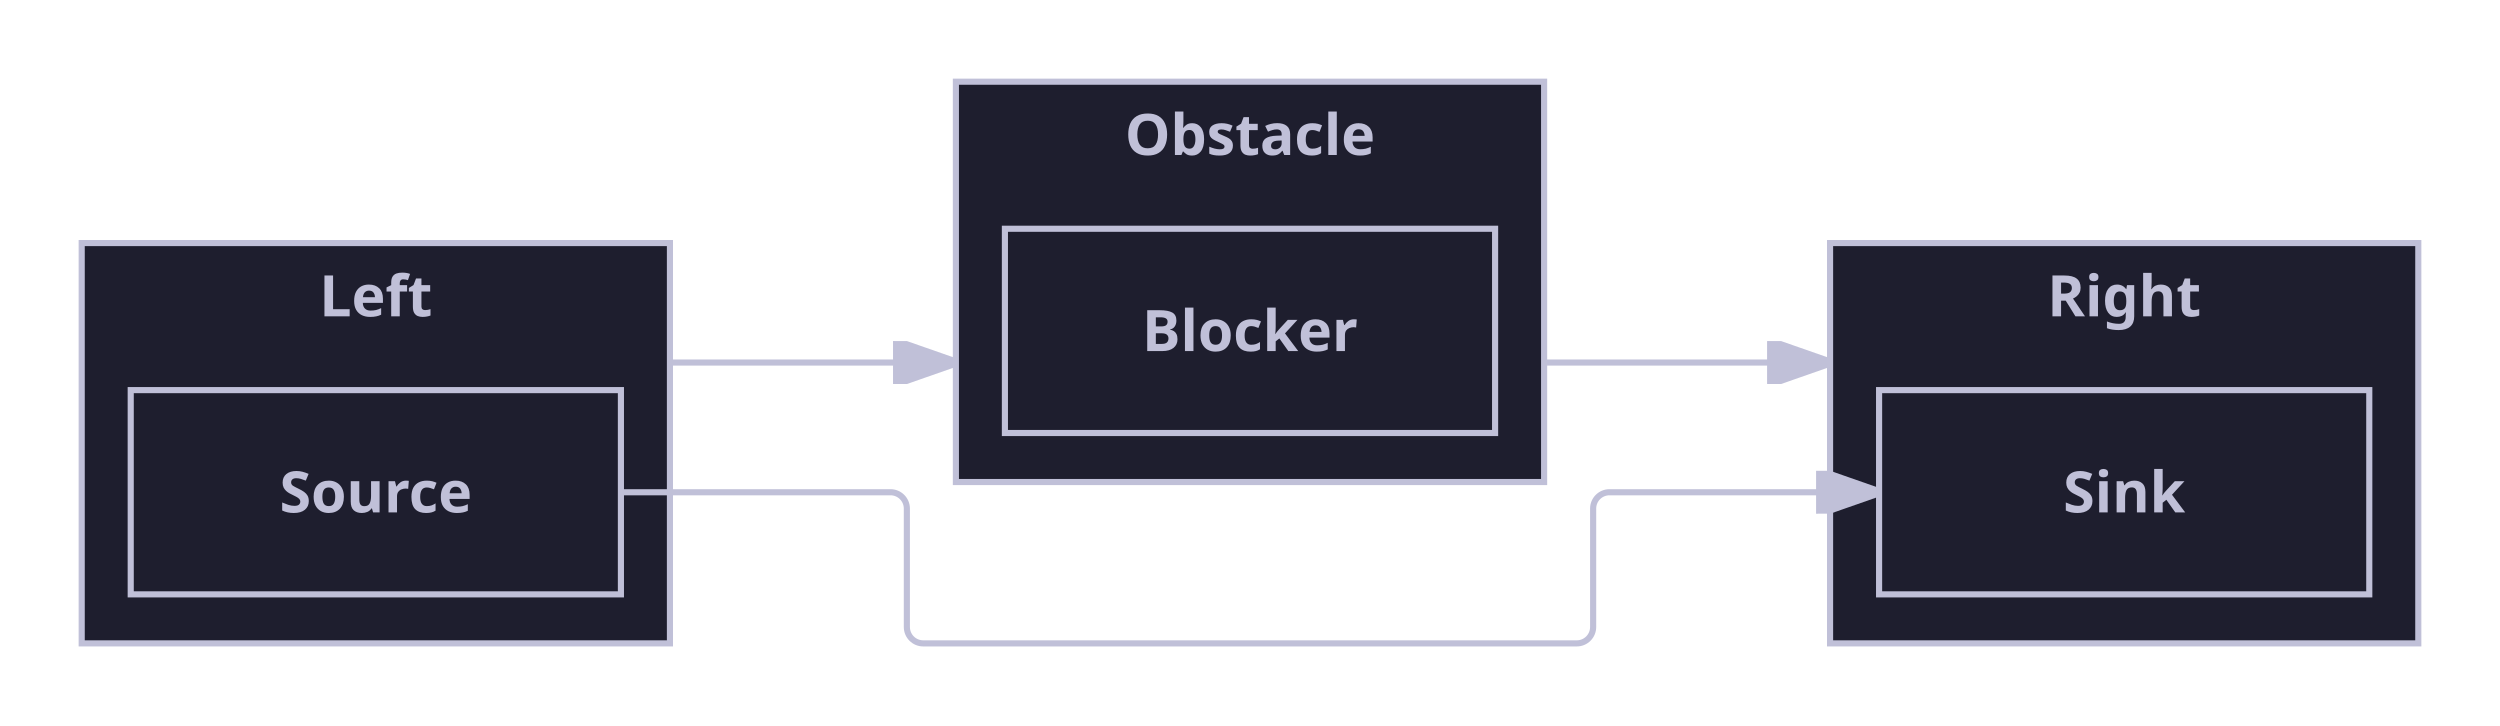
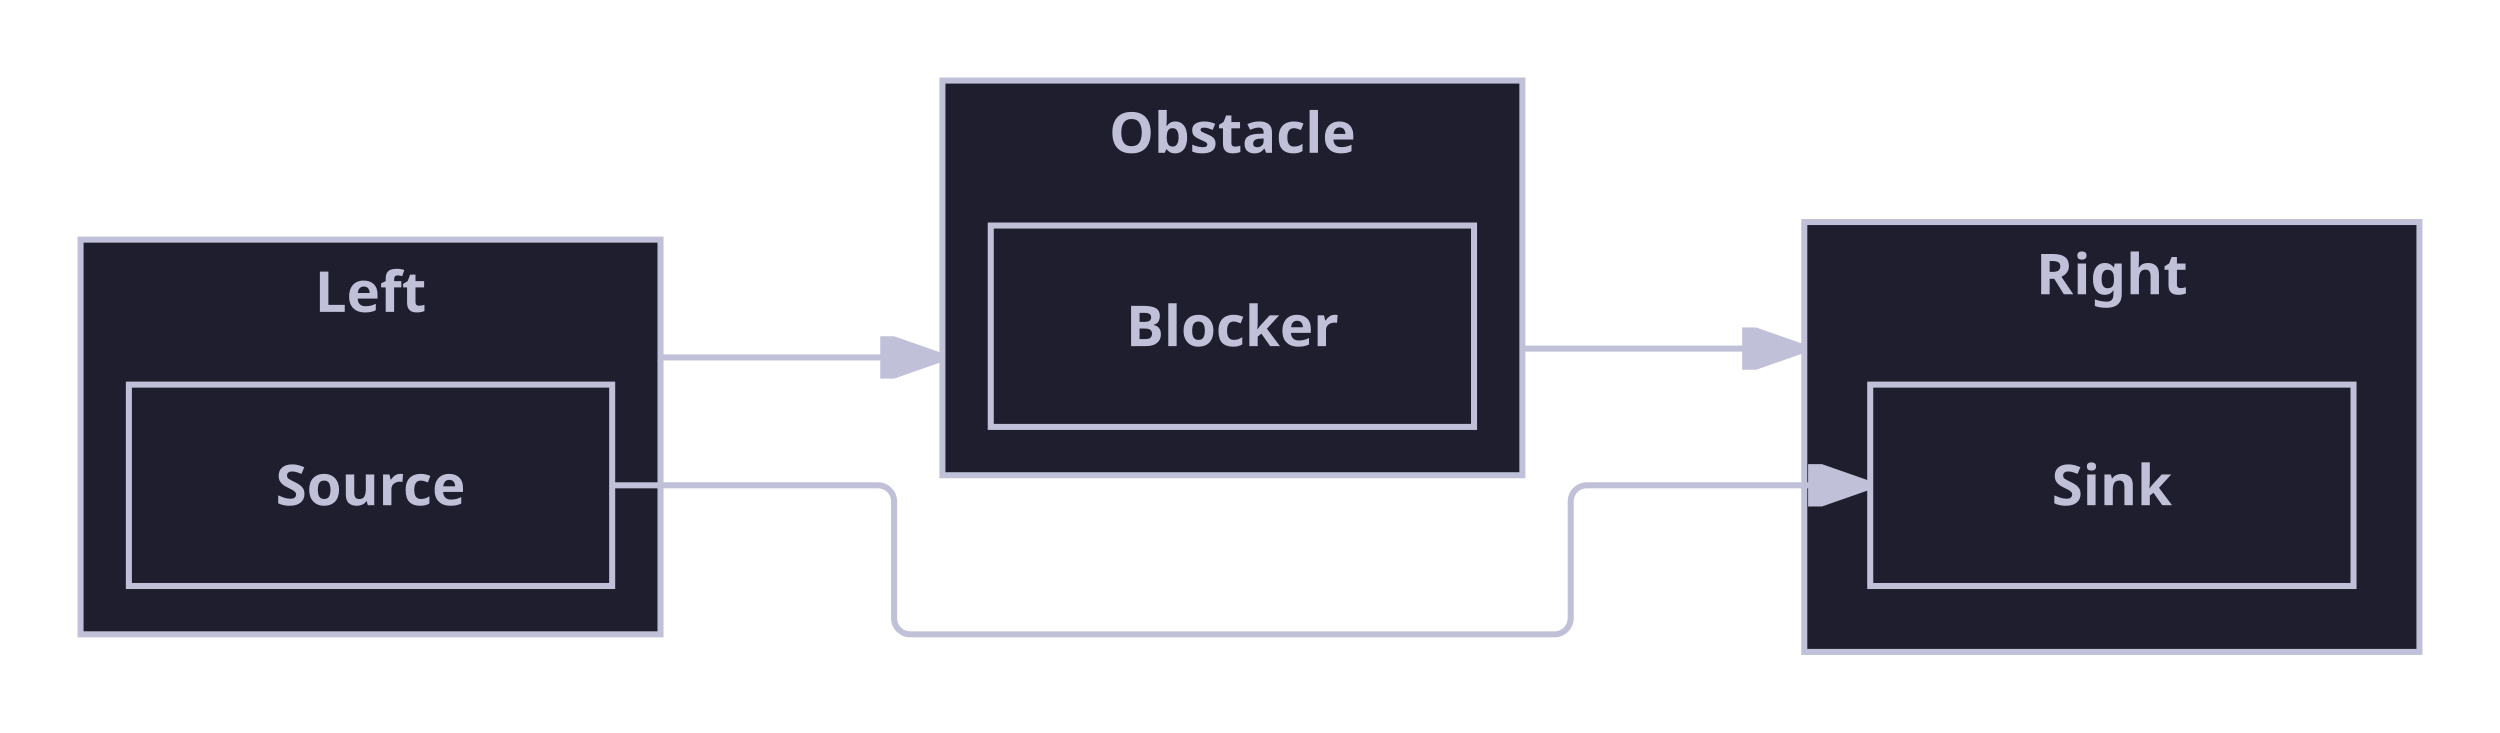
- <svg xmlns="http://www.w3.org/2000/svg" width="612.00" height="177.50" viewBox="0 0 612.00 177.50">
+ <svg xmlns="http://www.w3.org/2000/svg" width="620.74" height="181.87" viewBox="0 0 620.74 181.87">
  <defs>
    <marker id="line-end-open-chevron" markerWidth="10.248" markerHeight="7" refX="10.248" refY="3.5" orient="auto">
      <polyline points="0 0, 10 3.5, 0 7" fill="none" stroke="#C0C0D8" stroke-width="1.50" stroke-linejoin="bevel" />
    </marker>
    <marker id="line-end-hollow-triangle" markerWidth="10.248" markerHeight="7" refX="10.248" refY="3.5" orient="auto">
      <polygon points="0 0, 10 3.5, 0 7" fill="#1E1E2E" stroke="#C0C0D8" stroke-width="1.50" stroke-linejoin="bevel" />
    </marker>
    <marker id="line-end-filled-arrow" markerWidth="10.248" markerHeight="7" refX="10.248" refY="3.5" orient="auto">
      <polygon points="0 0, 10 3.5, 0 7" fill="#C0C0D8" stroke="#C0C0D8" stroke-width="1.50" stroke-linejoin="bevel" />
    </marker>
    <marker id="line-end-hollow-triangle-crossbar" markerWidth="14.748" markerHeight="7" refX="14.748" refY="3.5" orient="auto">
      <polygon points="4.5 0, 14.5 3.5, 4.5 7" fill="#1E1E2E" stroke="#C0C0D8" stroke-width="1.50" stroke-linejoin="bevel" />
      <line x1="1" y1="0" x2="1" y2="7" stroke="#C0C0D8" stroke-width="1.50" />
    </marker>
    <marker id="line-end-hollow-diamond" markerWidth="14" markerHeight="8" refX="13.416" refY="4" orient="auto">
      <polygon points="1 4, 7 0, 13 4, 7 8" fill="#1E1E2E" stroke="#C0C0D8" stroke-width="1.50" stroke-linejoin="bevel" />
    </marker>
    <marker id="line-end-filled-diamond" markerWidth="14" markerHeight="8" refX="13.416" refY="4" orient="auto">
      <polygon points="1 4, 7 0, 13 4, 7 8" fill="#C0C0D8" stroke="#C0C0D8" stroke-width="1.50" stroke-linejoin="bevel" />
    </marker>
    <marker id="line-end-circle" markerWidth="10" markerHeight="10" refX="9.75" refY="5" orient="auto">
      <circle cx="5" cy="5" r="4" fill="#1E1E2E" stroke="#C0C0D8" stroke-width="1.50" />
    </marker>
    <marker id="line-end-bar" markerWidth="4" markerHeight="12" refX="2.75" refY="6" orient="auto">
      <line x1="2" y1="0" x2="2" y2="12" stroke="#C0C0D8" stroke-width="1.50" />
    </marker>
    <filter id="label-bg" x="-0.05" y="-0.05" width="1.1" height="1.1">
      <feFlood flood-color="#1E1E2E" />
      <feComposite in="SourceGraphic" operator="over" />
    </filter>
  </defs>
  <rect x="20.00" y="59.50" width="144.00" height="98.00" fill="#1E1E2E" stroke="#C0C0D8" stroke-width="1.50" />
  <text x="92.00" y="72.50" font-family="Noto Sans, sans-serif" font-size="14.00" font-weight="bold" fill="#C0C0D8" text-anchor="middle" dominant-baseline="middle">Left</text>
  <rect x="32.00" y="95.50" width="120.00" height="50.00" fill="#1E1E2E" stroke="#C0C0D8" stroke-width="1.50" />
  <text x="92.00" y="120.50" font-family="Noto Sans, sans-serif" font-size="14.00" font-weight="bold" fill="#C0C0D8" text-anchor="middle" dominant-baseline="middle">Source</text>
  <rect x="234.00" y="20.00" width="144.00" height="98.00" fill="#1E1E2E" stroke="#C0C0D8" stroke-width="1.50" />
  <text x="306.00" y="33.00" font-family="Noto Sans, sans-serif" font-size="14.00" font-weight="bold" fill="#C0C0D8" text-anchor="middle" dominant-baseline="middle">Obstacle</text>
  <rect x="246.00" y="56.00" width="120.00" height="50.00" fill="#1E1E2E" stroke="#C0C0D8" stroke-width="1.50" />
  <text x="306.00" y="81.00" font-family="Noto Sans, sans-serif" font-size="14.00" font-weight="bold" fill="#C0C0D8" text-anchor="middle" dominant-baseline="middle">Blocker</text>
-   <rect x="448.00" y="59.50" width="144.00" height="98.00" fill="#1E1E2E" stroke="#C0C0D8" stroke-width="1.50" />
-   <text x="520.00" y="72.50" font-family="Noto Sans, sans-serif" font-size="14.00" font-weight="bold" fill="#C0C0D8" text-anchor="middle" dominant-baseline="middle">Right</text>
-   <rect x="460.00" y="95.50" width="120.00" height="50.00" fill="#1E1E2E" stroke="#C0C0D8" stroke-width="1.50" />
-   <text x="520.00" y="120.50" font-family="Noto Sans, sans-serif" font-size="14.00" font-weight="bold" fill="#C0C0D8" text-anchor="middle" dominant-baseline="middle">Sink</text>
-   <path d="M 152.00 120.50 L 218.00 120.50 A 4.00 4.00 0 0 1 222.00 124.50 L 222.00 153.50 A 4.00 4.00 0 0 0 226.00 157.50 L 386.00 157.50 A 4.00 4.00 0 0 0 390.00 153.50 L 390.00 124.50 A 4.00 4.00 0 0 1 394.00 120.50 L 460.00 120.50" fill="none" stroke="#C0C0D8" stroke-width="1.50" marker-end="url(#line-end-filled-arrow)" />
+   <rect x="448.00" y="55.13" width="152.74" height="106.74" fill="#1E1E2E" stroke="#C0C0D8" stroke-width="1.50" />
+   <text x="524.37" y="68.13" font-family="Noto Sans, sans-serif" font-size="14.00" font-weight="bold" fill="#C0C0D8" text-anchor="middle" dominant-baseline="middle">Right</text>
+   <rect x="464.37" y="95.50" width="120.00" height="50.00" fill="#1E1E2E" stroke="#C0C0D8" stroke-width="1.50" />
+   <text x="524.37" y="120.50" font-family="Noto Sans, sans-serif" font-size="14.00" font-weight="bold" fill="#C0C0D8" text-anchor="middle" dominant-baseline="middle">Sink</text>
+   <path d="M 152.00 120.50 L 218.00 120.50 A 4.00 4.00 0 0 1 222.00 124.50 L 222.00 153.50 A 4.00 4.00 0 0 0 226.00 157.50 L 386.00 157.50 A 4.00 4.00 0 0 0 390.00 153.50 L 390.00 124.50 A 4.00 4.00 0 0 1 394.00 120.50 L 464.37 120.50" fill="none" stroke="#C0C0D8" stroke-width="1.50" marker-end="url(#line-end-filled-arrow)" />
  <path d="M 164.00 88.75 L 234.00 88.75" fill="none" stroke="#C0C0D8" stroke-width="1.50" marker-end="url(#line-end-filled-arrow)" />
-   <path d="M 378.00 88.75 L 448.00 88.75" fill="none" stroke="#C0C0D8" stroke-width="1.50" marker-end="url(#line-end-filled-arrow)" />
+   <path d="M 378.00 86.56 L 448.00 86.56" fill="none" stroke="#C0C0D8" stroke-width="1.50" marker-end="url(#line-end-filled-arrow)" />
</svg>
